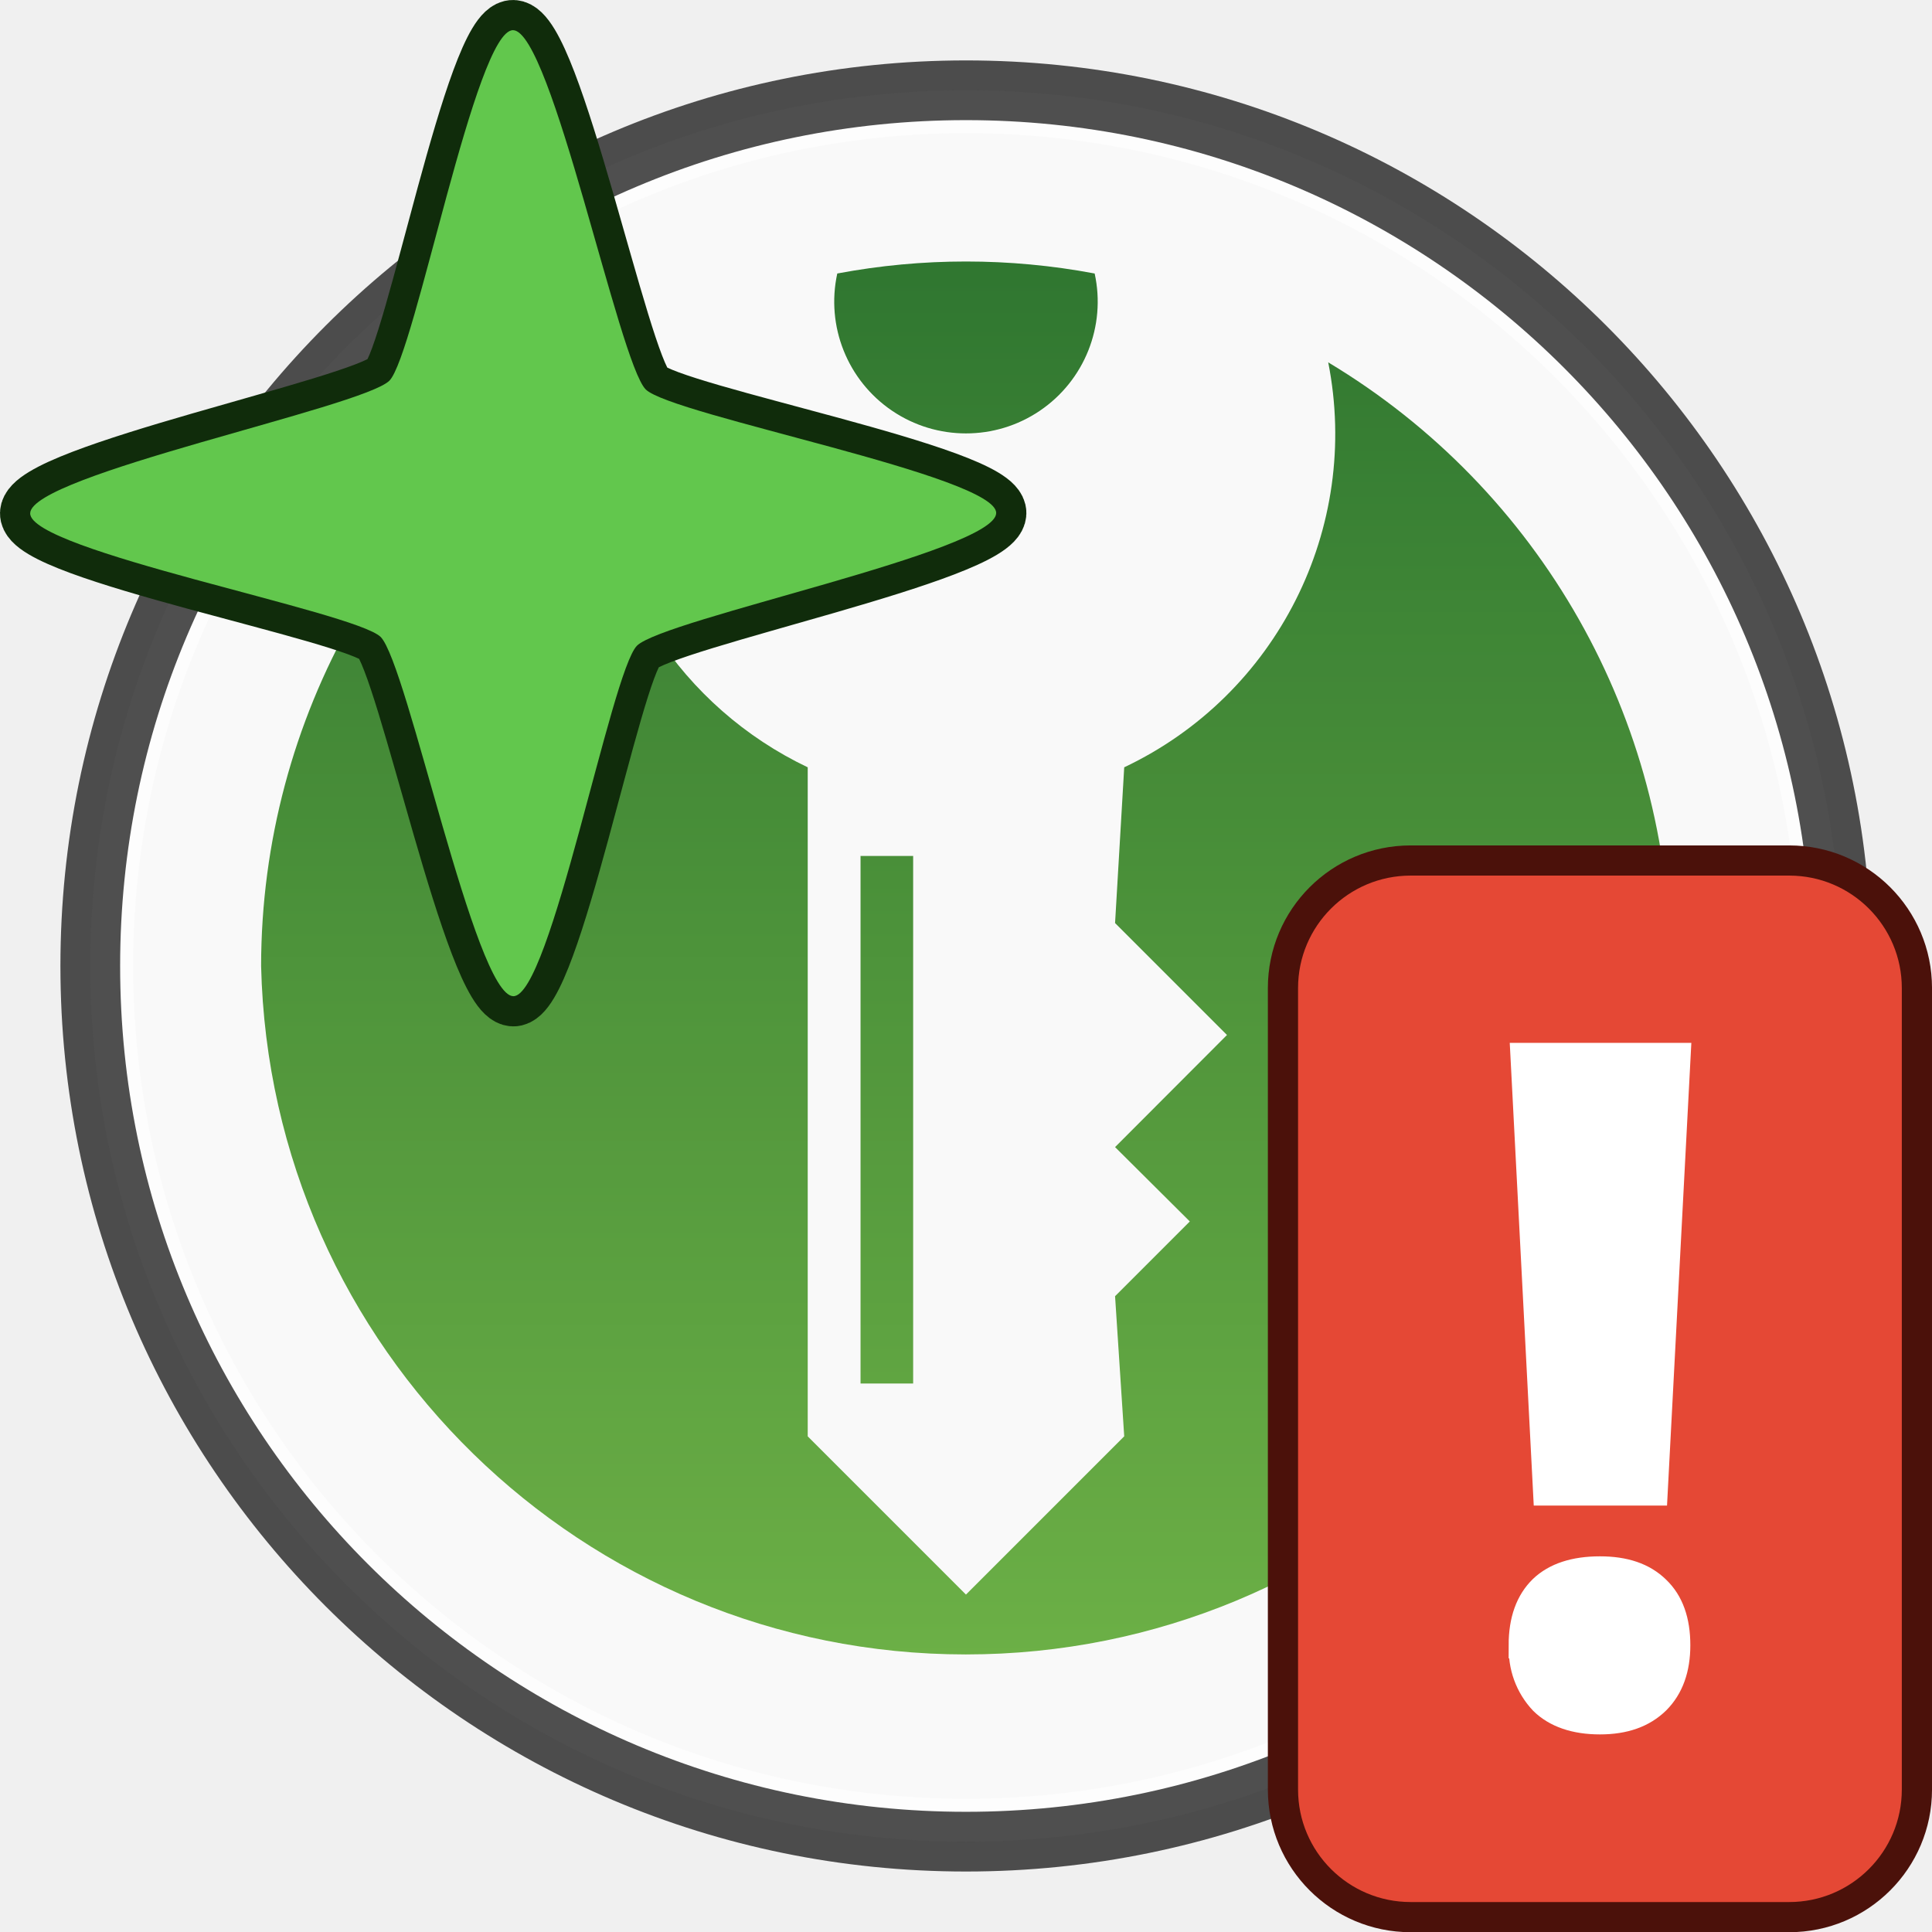
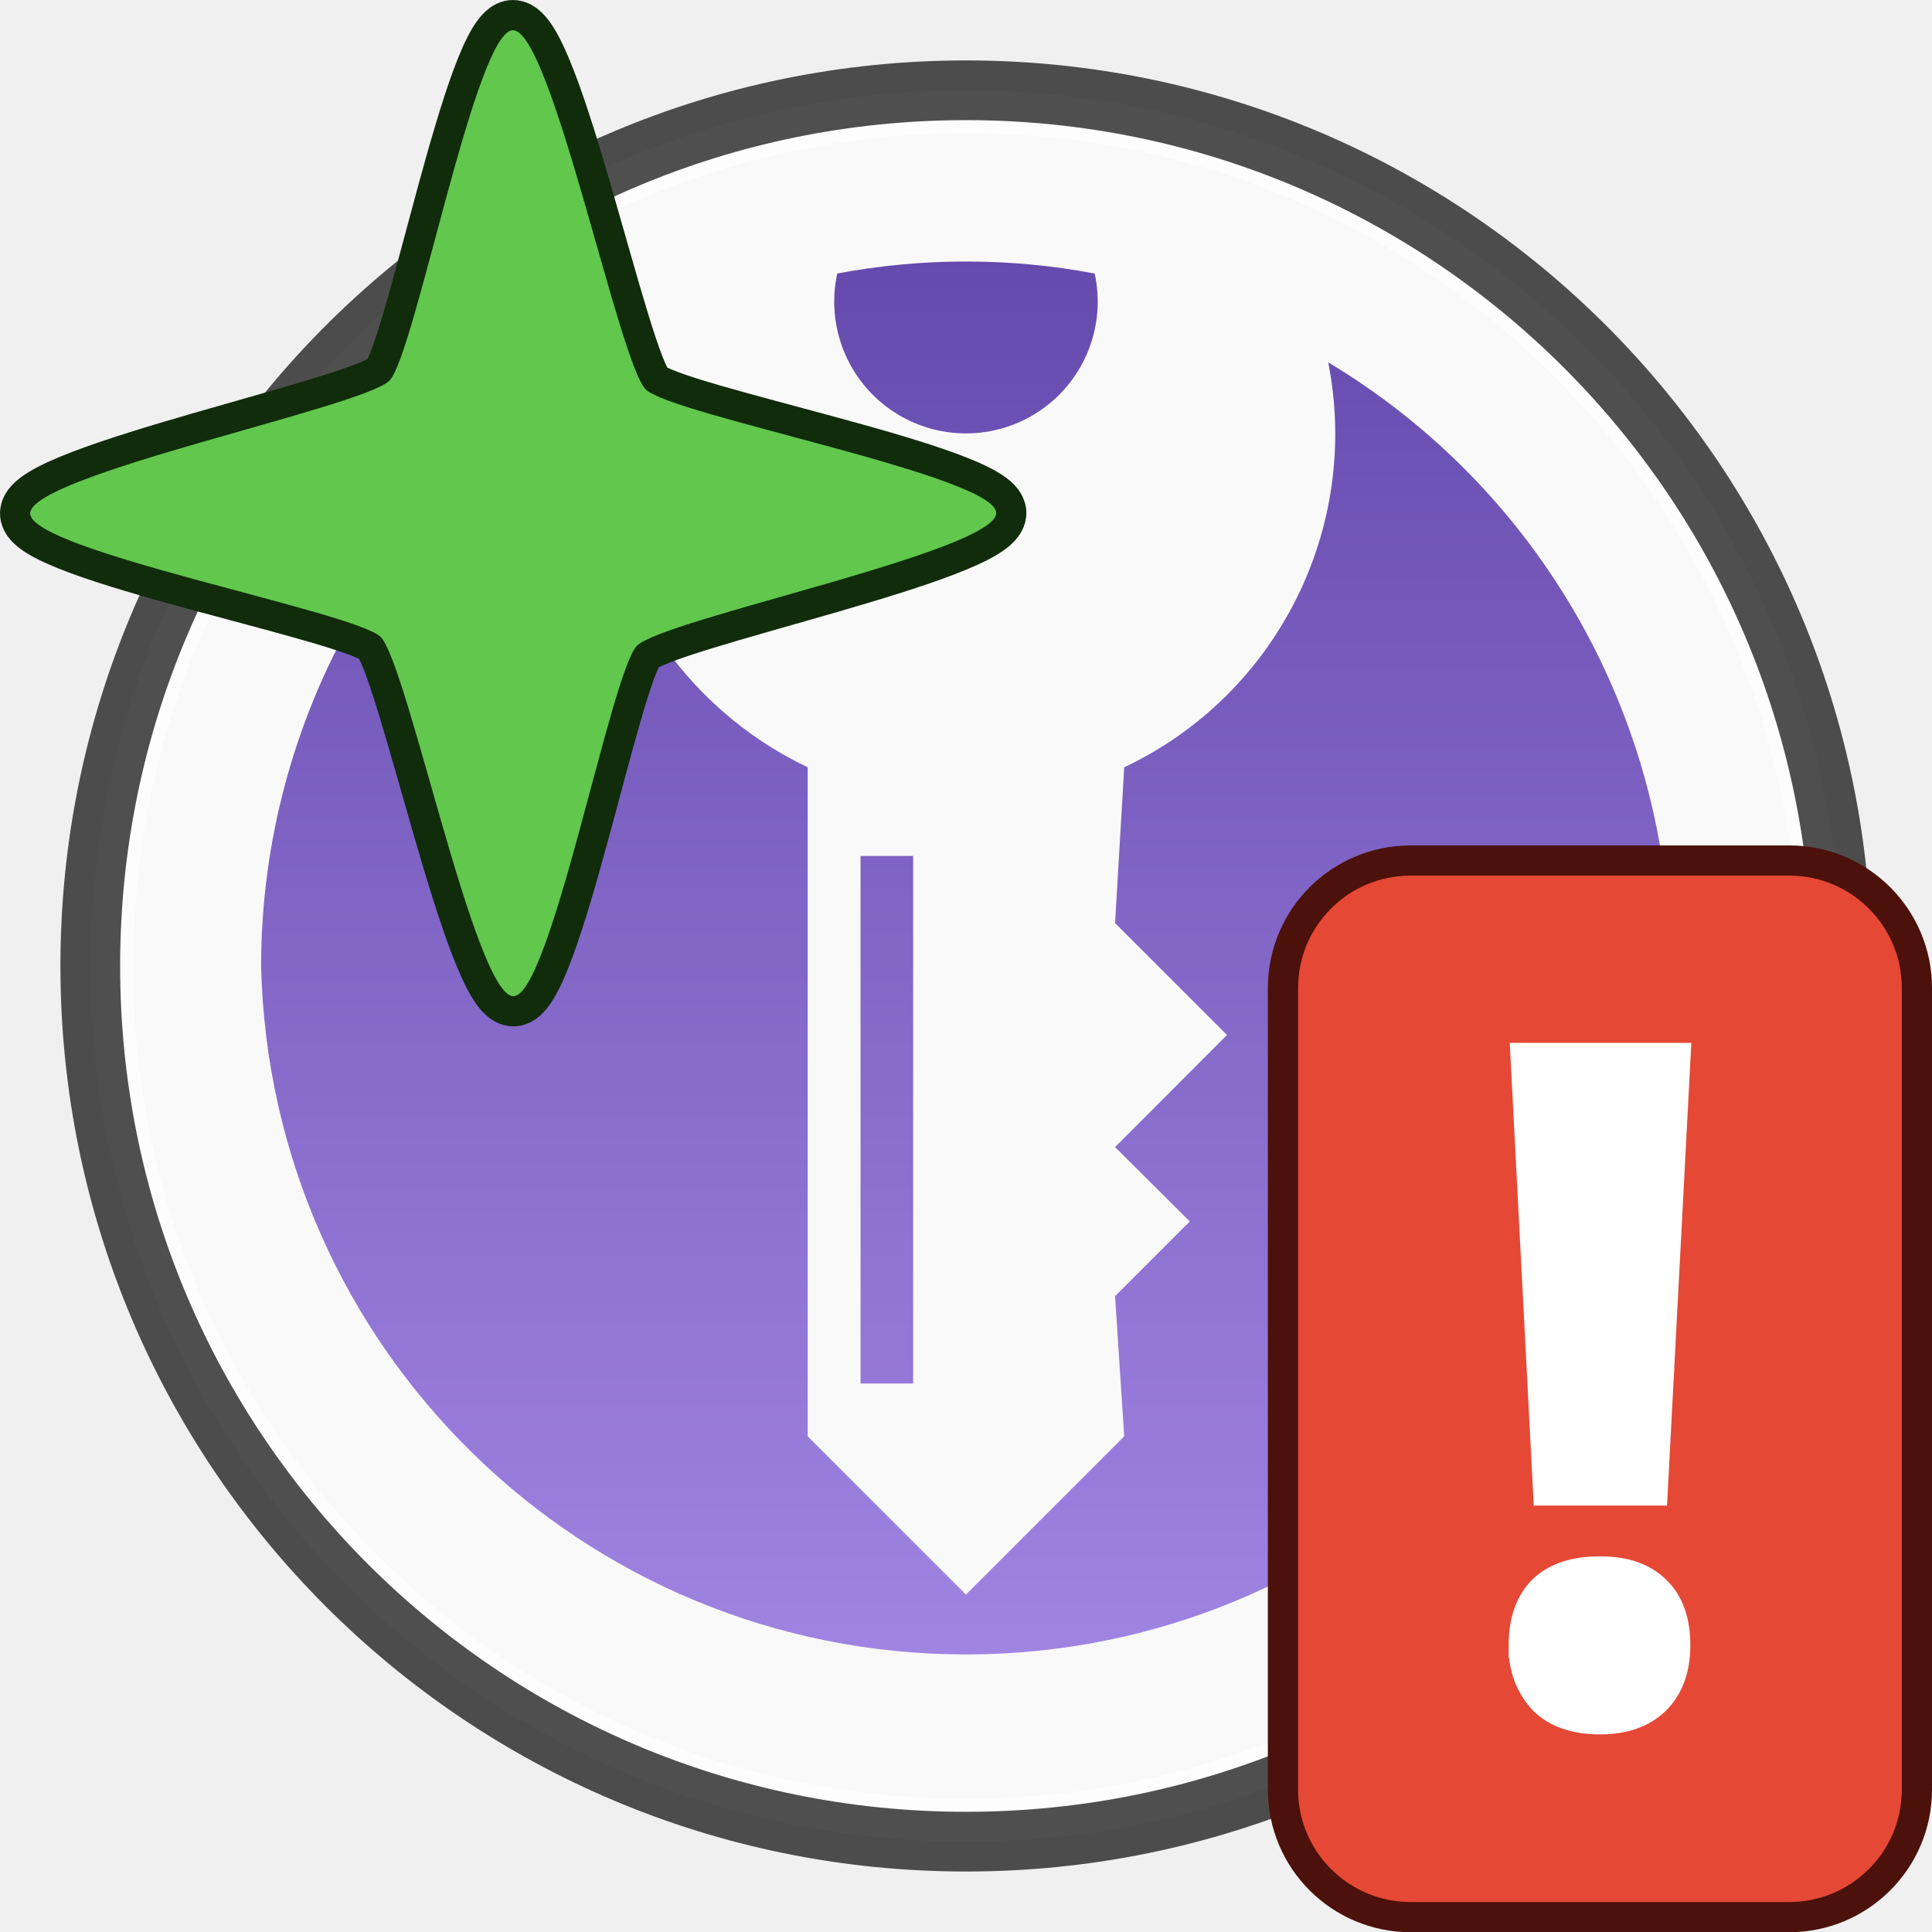
<svg xmlns="http://www.w3.org/2000/svg" xmlns:xlink="http://www.w3.org/1999/xlink" height="64" width="64" viewBox="0 0 64 64" xml:space="preserve">
  <defs>
    <linearGradient id="a">
-       <stop offset="0" style="stop-color:#226e23;stop-opacity:1" />
-       <stop offset="1" style="stop-color:#63ab3a;stop-opacity:1" />
+       <stop offset="0" style="stop-color:#5b3fa8;stop-opacity:1" />
+       <stop offset="1" style="stop-color:#9a7ce0;stop-opacity:1" />
    </linearGradient>
    <linearGradient xlink:href="#a" id="b" x1="53.24" y1="12.75" x2="53.24" y2="86.36" gradientUnits="userSpaceOnUse" />
  </defs>
  <g transform="translate(.42 .42) scale(.63158)" style="display:inline">
    <circle r="45.93" style="opacity:.871;fill:#fff;fill-opacity:1;fill-rule:evenodd;stroke:#000;stroke-width:3.132;stroke-linecap:round;stroke-linejoin:round;stroke-miterlimit:4;stroke-dasharray:none;stroke-opacity:.784" cx="50" cy="50" />
    <circle style="opacity:1;fill:none;fill-opacity:1;fill-rule:evenodd;stroke:none;stroke-width:1.5;stroke-linecap:round;stroke-linejoin:round;stroke-miterlimit:4;stroke-dasharray:none;stroke-opacity:1" cx="50" cy="50" r="42.32" />
    <path style="opacity:1;fill:#f9f9f9;fill-opacity:1;fill-rule:evenodd;stroke:none;stroke-width:2.5;stroke-linecap:round;stroke-linejoin:round;stroke-miterlimit:4;stroke-dasharray:none;stroke-opacity:1" d="M50 6.32A43.68 43.68 0 0 0 6.32 50 43.68 43.68 0 0 0 50 93.68 43.68 43.68 0 0 0 93.68 50 43.68 43.68 0 0 0 50 6.32Zm0 6.72c2.26 0 4.52.22 6.75.64a6.92 6.92 0 1 1-13.5 0c2.23-.42 4.49-.64 6.75-.64Zm-19 5.3a19.36 19.36 0 0 0 10.7 21.24v35.09l8.3 8.3 8.3-8.3-.48-7.35 3.92-3.92-3.92-3.9 5.87-5.88-5.87-5.87.48-8.17A19.35 19.35 0 0 0 69 18.34 36.97 36.97 0 0 1 86.95 50a36.97 36.97 0 0 1-73.92 0c.01-12.98 6.83-25 17.97-31.67Zm13.46 25.9h2.77V71.9h-2.76V44.23z" />
    <path style="opacity:.94;fill:url(#b);fill-opacity:1;fill-rule:nonzero;stroke:none;stroke-width:.8;stroke-linecap:round;stroke-linejoin:round;stroke-miterlimit:4;stroke-dasharray:none;stroke-opacity:1" d="M56.75 13.68a6.91 6.91 0 1 1-13.5 0 36.48 36.48 0 0 1 13.5 0zM30.63 22.1c0 7.72 4.53 14.37 11.07 17.48v35.09l8.3 8.3 8.3-8.3-.48-7.35 3.92-3.92-3.92-3.9 5.87-5.88-5.87-5.87.48-8.17A19.35 19.35 0 0 0 69 18.34 36.97 36.97 0 0 1 86.95 50a36.97 36.97 0 0 1-73.92 0c.01-12.98 6.83-25 17.97-31.67a19.4 19.4 0 0 0-.38 3.77zm13.83 22.13h2.77V71.9h-2.76V44.24z" />
  </g>
  <g stroke="#0c0c0c" stroke-opacity=".8" style="display:inline;stroke:#34220a;stroke-width:1;stroke-opacity:1">
    <g style="display:inline;stroke:#34220a;stroke-width:.846;stroke-opacity:1">
      <path d="M17 33c-1.27-.04-3.5-11-4.39-11.9C11.74 20.25.96 18.24 1 17c.04-1.27 11-3.5 11.9-4.39C13.75 11.74 15.76.96 17 1c1.27.04 3.5 11 4.39 11.9.87.86 11.65 2.87 11.61 4.1-.04 1.27-11 3.5-11.9 4.39-.86.87-2.87 11.65-4.1 11.61z" display="inline" fill="#62c74d" stroke="none" style="display:inline;stroke:#102c0b;stroke-width:2;stroke-dasharray:none;stroke-opacity:1;paint-order:stroke fill markers" />
    </g>
    <g style="display:inline;stroke:#34220a;stroke-width:1;stroke-opacity:1">
      <rect x="39.15" y="22.7" width="20" height="34.04" ry="3.73" display="inline" fill="#e54835" stroke="none" style="display:inline;stroke:#4b110a;stroke-width:2.001;stroke-linecap:round;stroke-linejoin:round;stroke-dasharray:none;stroke-opacity:1;paint-order:stroke fill markers" transform="matrix(1 0 0 .9989 3.85 6.33)" />
      <path d="M54.81 49.44h-3.59l-.75-14.46h5.1zm-4.4 5.06c0-.83.23-1.45.67-1.88.44-.42 1.08-.63 1.92-.63.82 0 1.44.21 1.89.65.45.43.67 1.05.67 1.86 0 .78-.22 1.4-.67 1.85-.46.45-1.08.67-1.89.67-.82 0-1.46-.22-1.9-.65a2.5 2.5 0 0 1-.68-1.87z" display="inline" fill="#fff" stroke="#fff" style="display:inline;stroke:#fff;stroke-width:.869;stroke-opacity:1" />
    </g>
  </g>
</svg>
